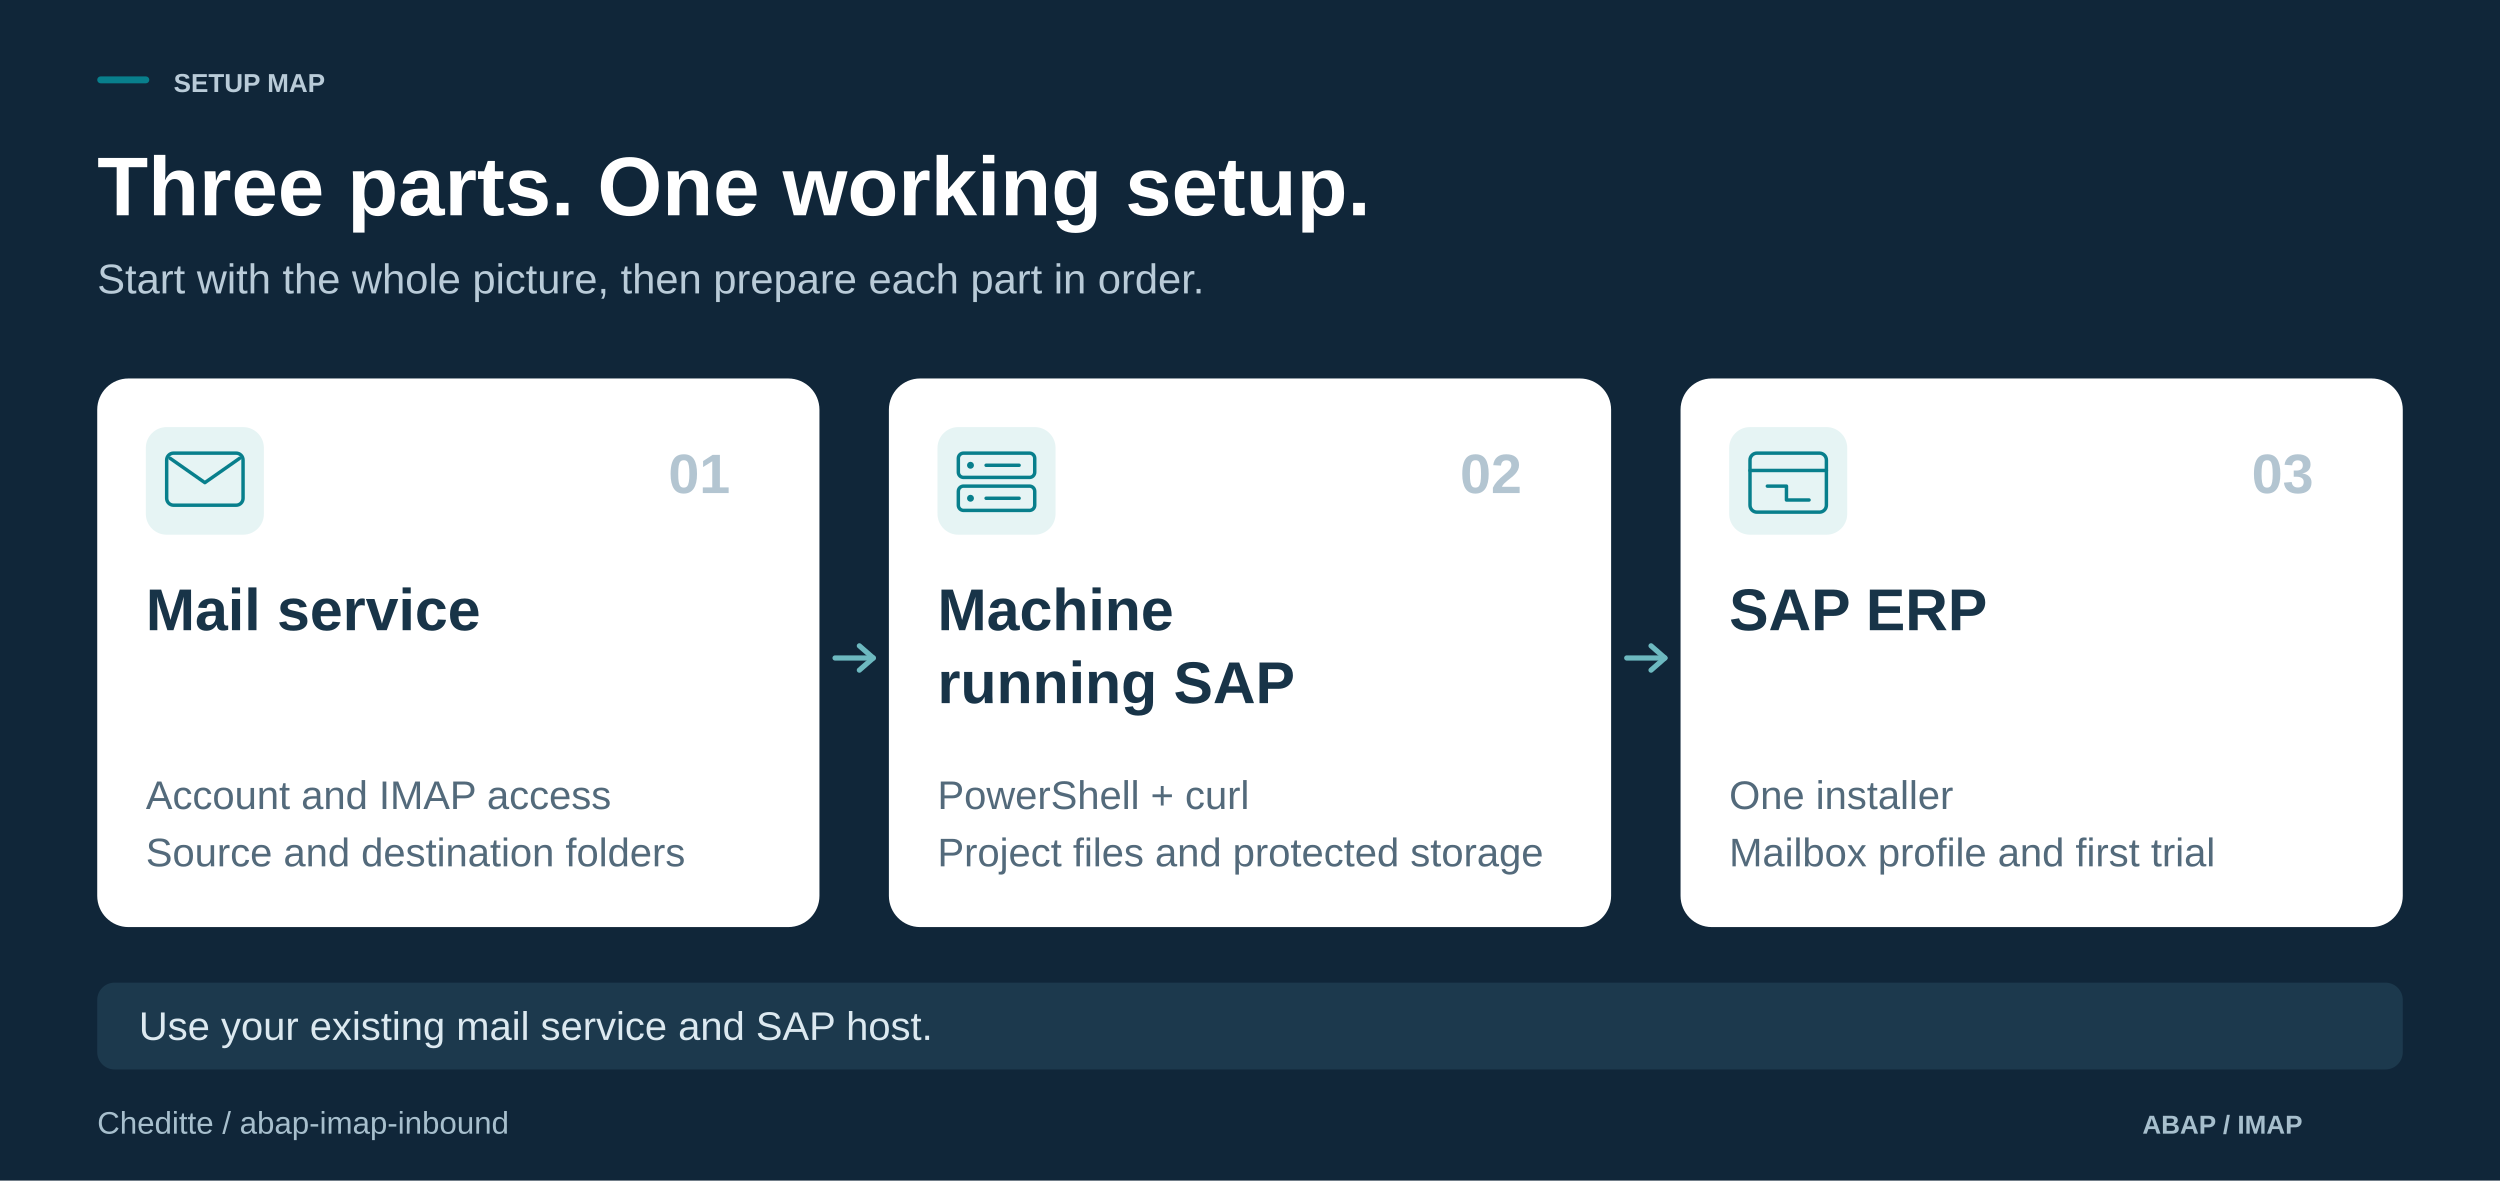
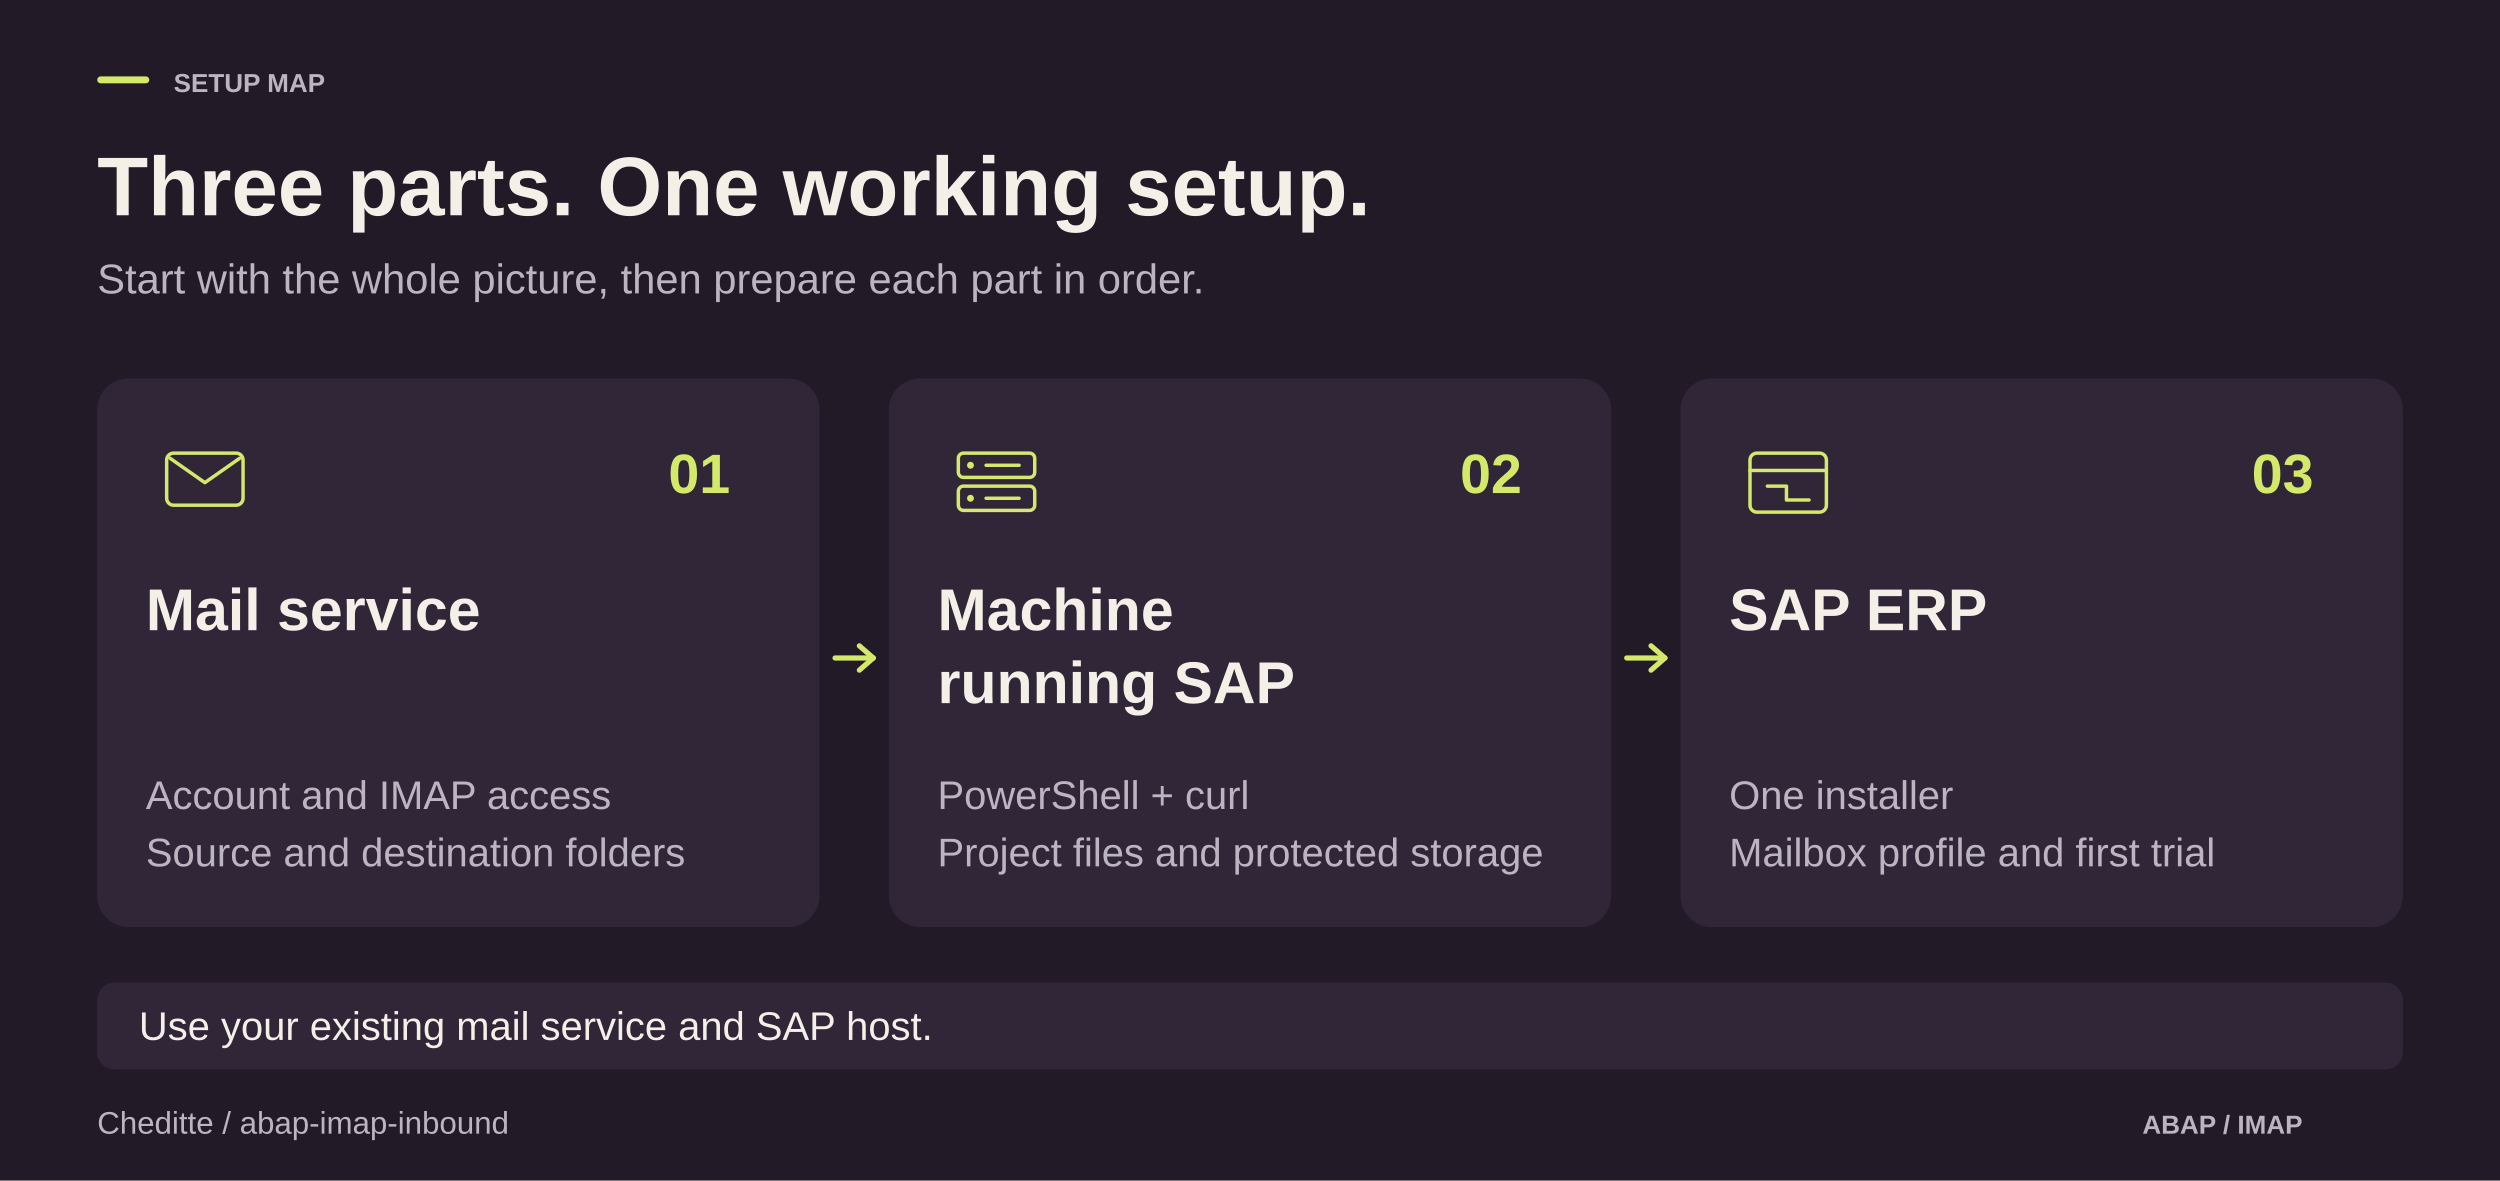
<svg xmlns="http://www.w3.org/2000/svg" width="1440" height="680" viewBox="0 0 1440 680" role="img" aria-labelledby="title desc">
-   <rect x="0" y="0" width="1440" height="680" rx="0" fill="#102639" />
-   <rect x="56" y="44" width="30" height="4" rx="2" fill="#087F8C" />
-   <text x="100" y="53" font-family="Segoe UI, Arial, sans-serif" font-size="15" font-weight="600" fill="#B9CBD8">SETUP MAP</text>
-   <text x="56" y="124" font-family="Segoe UI, Arial, sans-serif" font-size="48" font-weight="600" fill="#FFFFFF">Three parts. One working setup.</text>
-   <text x="56" y="169" font-family="Segoe UI, Arial, sans-serif" font-size="24" font-weight="400" fill="#B9CBD8">Start with the whole picture, then prepare each part in order.</text>
-   <rect x="56" y="218" width="416" height="316" rx="18" fill="#FFFFFF" />
-   <rect x="84" y="246" width="68" height="62" rx="12" fill="#E6F4F4" />
-   <rect x="96" y="261" width="44" height="30" rx="4" fill="none" stroke="#087F8C" stroke-width="2" />
-   <polyline points="98,264 118,278 138,264" fill="none" stroke="#087F8C" stroke-width="2" stroke-linecap="round" stroke-linejoin="round" />
-   <text x="385" y="284" font-family="Segoe UI, Arial, sans-serif" font-size="32" font-weight="600" fill="#B3C5D1">01</text>
-   <text x="84" y="363" font-family="Segoe UI, Arial, sans-serif" font-size="34" font-weight="600" fill="#183448">Mail service</text>
-   <text x="84" y="466" font-family="Segoe UI, Arial, sans-serif" font-size="23" font-weight="400" fill="#536A7B">Account and IMAP access</text>
-   <text x="84" y="499" font-family="Segoe UI, Arial, sans-serif" font-size="23" font-weight="400" fill="#536A7B">Source and destination folders</text>
-   <polyline points="481,379 503,379" fill="none" stroke="#6DB9C0" stroke-width="3" stroke-linecap="round" stroke-linejoin="round" />
-   <polyline points="495,372 503,379 495,386" fill="none" stroke="#6DB9C0" stroke-width="3" stroke-linecap="round" stroke-linejoin="round" />
-   <rect x="512" y="218" width="416" height="316" rx="18" fill="#FFFFFF" />
-   <rect x="540" y="246" width="68" height="62" rx="12" fill="#E6F4F4" />
-   <rect x="552" y="261" width="44" height="14" rx="3" fill="none" stroke="#087F8C" stroke-width="2" />
-   <circle cx="559" cy="268" r="2" fill="#087F8C" />
-   <polyline points="568,268 587,268" fill="none" stroke="#087F8C" stroke-width="2" stroke-linecap="round" stroke-linejoin="round" />
-   <rect x="552" y="280" width="44" height="14" rx="3" fill="none" stroke="#087F8C" stroke-width="2" />
-   <circle cx="559" cy="287" r="2" fill="#087F8C" />
-   <polyline points="568,287 587,287" fill="none" stroke="#087F8C" stroke-width="2" stroke-linecap="round" stroke-linejoin="round" />
-   <text x="841" y="284" font-family="Segoe UI, Arial, sans-serif" font-size="32" font-weight="600" fill="#B3C5D1">02</text>
-   <text x="540" y="363" font-family="Segoe UI, Arial, sans-serif" font-size="34" font-weight="600" fill="#183448">Machine</text>
-   <text x="540" y="405" font-family="Segoe UI, Arial, sans-serif" font-size="34" font-weight="600" fill="#183448">running SAP</text>
-   <text x="540" y="466" font-family="Segoe UI, Arial, sans-serif" font-size="23" font-weight="400" fill="#536A7B">PowerShell + curl</text>
-   <text x="540" y="499" font-family="Segoe UI, Arial, sans-serif" font-size="23" font-weight="400" fill="#536A7B">Project files and protected storage</text>
-   <polyline points="937,379 959,379" fill="none" stroke="#6DB9C0" stroke-width="3" stroke-linecap="round" stroke-linejoin="round" />
-   <polyline points="951,372 959,379 951,386" fill="none" stroke="#6DB9C0" stroke-width="3" stroke-linecap="round" stroke-linejoin="round" />
-   <rect x="968" y="218" width="416" height="316" rx="18" fill="#FFFFFF" />
-   <rect x="996" y="246" width="68" height="62" rx="12" fill="#E6F4F4" />
-   <rect x="1008" y="261" width="44" height="34" rx="4" fill="none" stroke="#087F8C" stroke-width="2" />
-   <polyline points="1008,271 1052,271" fill="none" stroke="#087F8C" stroke-width="2" stroke-linecap="round" stroke-linejoin="round" />
-   <polyline points="1018,280 1029,280 1029,288 1042,288" fill="none" stroke="#087F8C" stroke-width="2" stroke-linecap="round" stroke-linejoin="round" />
-   <text x="1297" y="284" font-family="Segoe UI, Arial, sans-serif" font-size="32" font-weight="600" fill="#B3C5D1">03</text>
-   <text x="996" y="363" font-family="Segoe UI, Arial, sans-serif" font-size="34" font-weight="600" fill="#183448">SAP ERP</text>
-   <text x="996" y="466" font-family="Segoe UI, Arial, sans-serif" font-size="23" font-weight="400" fill="#536A7B">One installer</text>
-   <text x="996" y="499" font-family="Segoe UI, Arial, sans-serif" font-size="23" font-weight="400" fill="#536A7B">Mailbox profile and first trial</text>
-   <rect x="56" y="566" width="1328" height="50" rx="10" fill="#1C394D" />
-   <text x="80" y="599" font-family="Segoe UI, Arial, sans-serif" font-size="23" font-weight="400" fill="#DCE9F0">Use your existing mail service and SAP host.</text>
-   <text x="56" y="653" font-family="Segoe UI, Arial, sans-serif" font-size="18" font-weight="400" fill="#A7BFCD">Cheditte / abap-imap-inbound</text>
-   <text x="1234" y="653" font-family="Segoe UI, Arial, sans-serif" font-size="15" font-weight="600" fill="#A7BFCD">ABAP / IMAP</text>
+   <rect x="0" y="0" width="1440" height="680" rx="0" fill="#231A28" />
+   <rect x="56" y="44" width="30" height="4" rx="2" fill="#D4E86A" />
+   <text x="100" y="53" font-family="Segoe UI, Arial, sans-serif" font-size="15" font-weight="700" fill="#BDB4C2">SETUP MAP</text>
+   <text x="56" y="124" font-family="Segoe UI, Arial, sans-serif" font-size="48" font-weight="700" fill="#F4F0E8">Three parts. One working setup.</text>
+   <text x="56" y="169" font-family="Segoe UI, Arial, sans-serif" font-size="24" font-weight="400" fill="#BDB4C2">Start with the whole picture, then prepare each part in order.</text>
+   <rect x="56" y="218" width="416" height="316" rx="18" fill="#302638" />
+   <rect x="84" y="246" width="68" height="62" rx="12" fill="#302638" />
+   <rect x="96" y="261" width="44" height="30" rx="4" fill="none" stroke="#D4E86A" stroke-width="2" />
+   <polyline points="98,264 118,278 138,264" fill="none" stroke="#D4E86A" stroke-width="2" stroke-linecap="round" stroke-linejoin="round" />
+   <text x="385" y="284" font-family="Segoe UI, Arial, sans-serif" font-size="32" font-weight="700" fill="#D4E86A">01</text>
+   <text x="84" y="363" font-family="Segoe UI, Arial, sans-serif" font-size="34" font-weight="700" fill="#F4F0E8">Mail service</text>
+   <text x="84" y="466" font-family="Segoe UI, Arial, sans-serif" font-size="23" font-weight="400" fill="#BDB4C2">Account and IMAP access</text>
+   <text x="84" y="499" font-family="Segoe UI, Arial, sans-serif" font-size="23" font-weight="400" fill="#BDB4C2">Source and destination folders</text>
+   <polyline points="481,379 503,379" fill="none" stroke="#D4E86A" stroke-width="3" stroke-linecap="round" stroke-linejoin="round" />
+   <polyline points="495,372 503,379 495,386" fill="none" stroke="#D4E86A" stroke-width="3" stroke-linecap="round" stroke-linejoin="round" />
+   <rect x="512" y="218" width="416" height="316" rx="18" fill="#302638" />
+   <rect x="540" y="246" width="68" height="62" rx="12" fill="#302638" />
+   <rect x="552" y="261" width="44" height="14" rx="3" fill="none" stroke="#D4E86A" stroke-width="2" />
+   <circle cx="559" cy="268" r="2" fill="#D4E86A" />
+   <polyline points="568,268 587,268" fill="none" stroke="#D4E86A" stroke-width="2" stroke-linecap="round" stroke-linejoin="round" />
+   <rect x="552" y="280" width="44" height="14" rx="3" fill="none" stroke="#D4E86A" stroke-width="2" />
+   <circle cx="559" cy="287" r="2" fill="#D4E86A" />
+   <polyline points="568,287 587,287" fill="none" stroke="#D4E86A" stroke-width="2" stroke-linecap="round" stroke-linejoin="round" />
+   <text x="841" y="284" font-family="Segoe UI, Arial, sans-serif" font-size="32" font-weight="700" fill="#D4E86A">02</text>
+   <text x="540" y="363" font-family="Segoe UI, Arial, sans-serif" font-size="34" font-weight="700" fill="#F4F0E8">Machine</text>
+   <text x="540" y="405" font-family="Segoe UI, Arial, sans-serif" font-size="34" font-weight="700" fill="#F4F0E8">running SAP</text>
+   <text x="540" y="466" font-family="Segoe UI, Arial, sans-serif" font-size="23" font-weight="400" fill="#BDB4C2">PowerShell + curl</text>
+   <text x="540" y="499" font-family="Segoe UI, Arial, sans-serif" font-size="23" font-weight="400" fill="#BDB4C2">Project files and protected storage</text>
+   <polyline points="937,379 959,379" fill="none" stroke="#D4E86A" stroke-width="3" stroke-linecap="round" stroke-linejoin="round" />
+   <polyline points="951,372 959,379 951,386" fill="none" stroke="#D4E86A" stroke-width="3" stroke-linecap="round" stroke-linejoin="round" />
+   <rect x="968" y="218" width="416" height="316" rx="18" fill="#302638" />
+   <rect x="996" y="246" width="68" height="62" rx="12" fill="#302638" />
+   <rect x="1008" y="261" width="44" height="34" rx="4" fill="none" stroke="#D4E86A" stroke-width="2" />
+   <polyline points="1008,271 1052,271" fill="none" stroke="#D4E86A" stroke-width="2" stroke-linecap="round" stroke-linejoin="round" />
+   <polyline points="1018,280 1029,280 1029,288 1042,288" fill="none" stroke="#D4E86A" stroke-width="2" stroke-linecap="round" stroke-linejoin="round" />
+   <text x="1297" y="284" font-family="Segoe UI, Arial, sans-serif" font-size="32" font-weight="700" fill="#D4E86A">03</text>
+   <text x="996" y="363" font-family="Segoe UI, Arial, sans-serif" font-size="34" font-weight="700" fill="#F4F0E8">SAP ERP</text>
+   <text x="996" y="466" font-family="Segoe UI, Arial, sans-serif" font-size="23" font-weight="400" fill="#BDB4C2">One installer</text>
+   <text x="996" y="499" font-family="Segoe UI, Arial, sans-serif" font-size="23" font-weight="400" fill="#BDB4C2">Mailbox profile and first trial</text>
+   <rect x="56" y="566" width="1328" height="50" rx="10" fill="#302638" />
+   <text x="80" y="599" font-family="Segoe UI, Arial, sans-serif" font-size="23" font-weight="400" fill="#F4F0E8">Use your existing mail service and SAP host.</text>
+   <text x="56" y="653" font-family="Segoe UI, Arial, sans-serif" font-size="18" font-weight="400" fill="#BDB4C2">Cheditte / abap-imap-inbound</text>
+   <text x="1234" y="653" font-family="Segoe UI, Arial, sans-serif" font-size="15" font-weight="700" fill="#BDB4C2">ABAP / IMAP</text>
</svg>
